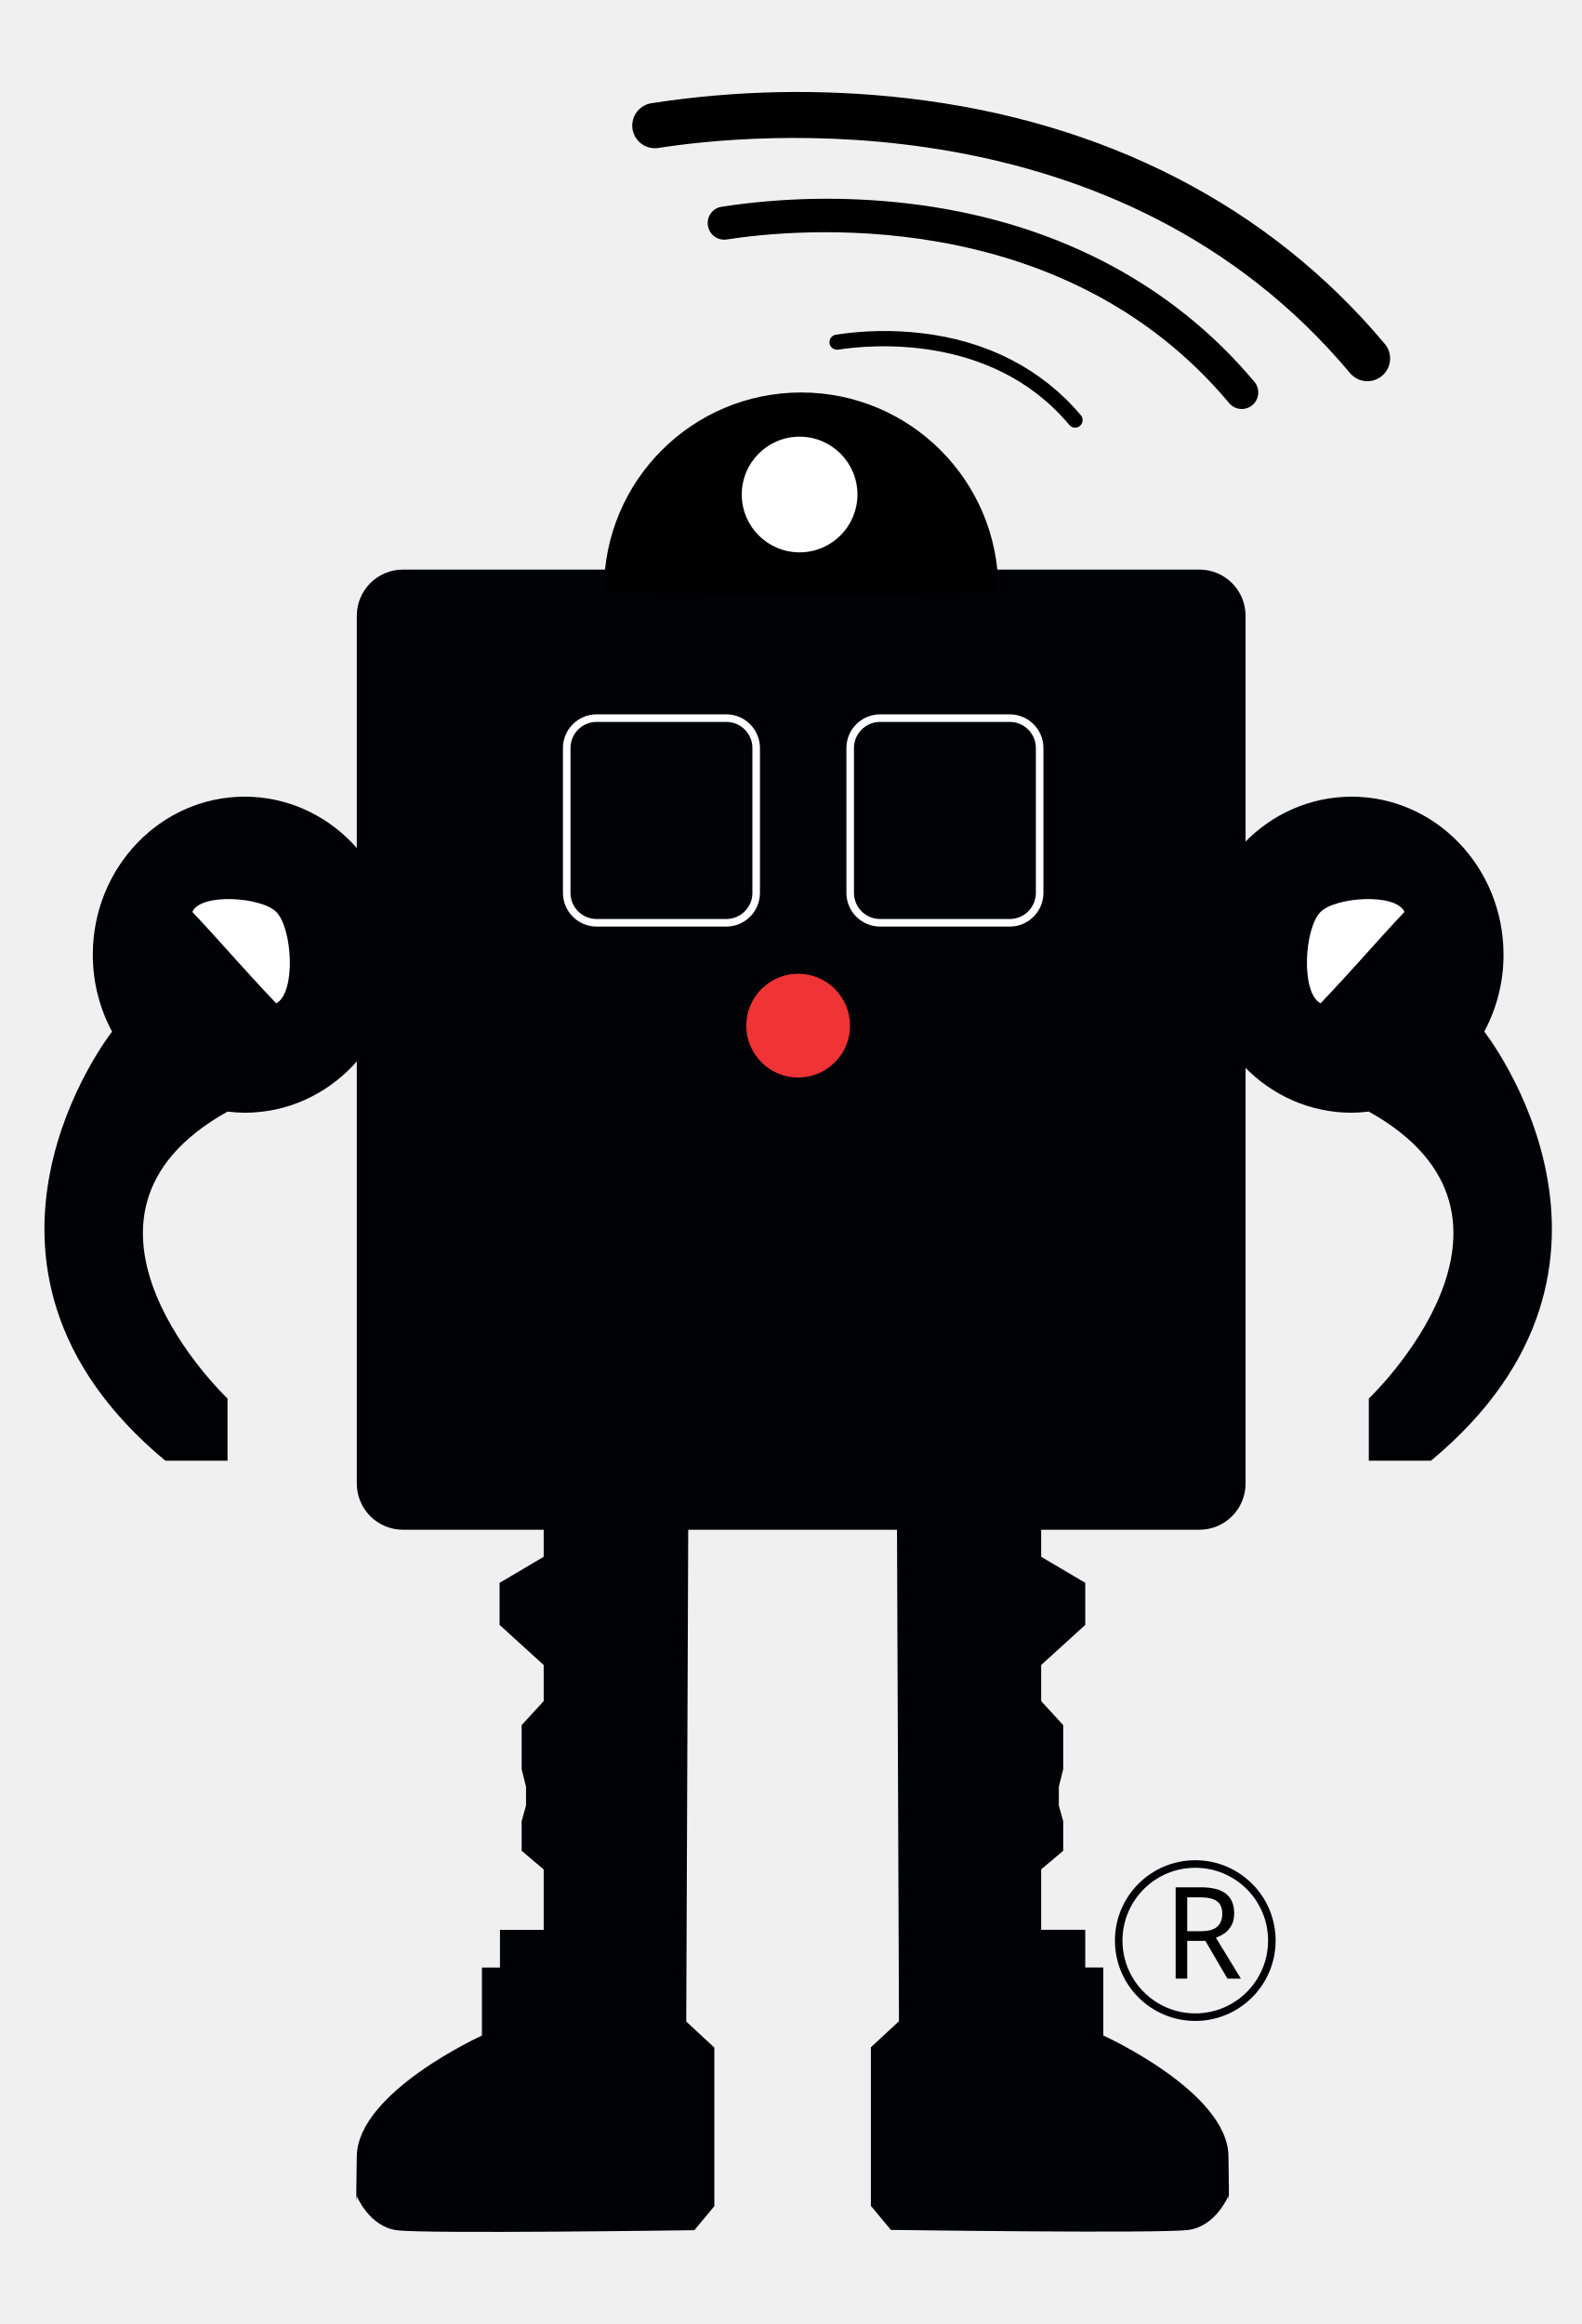
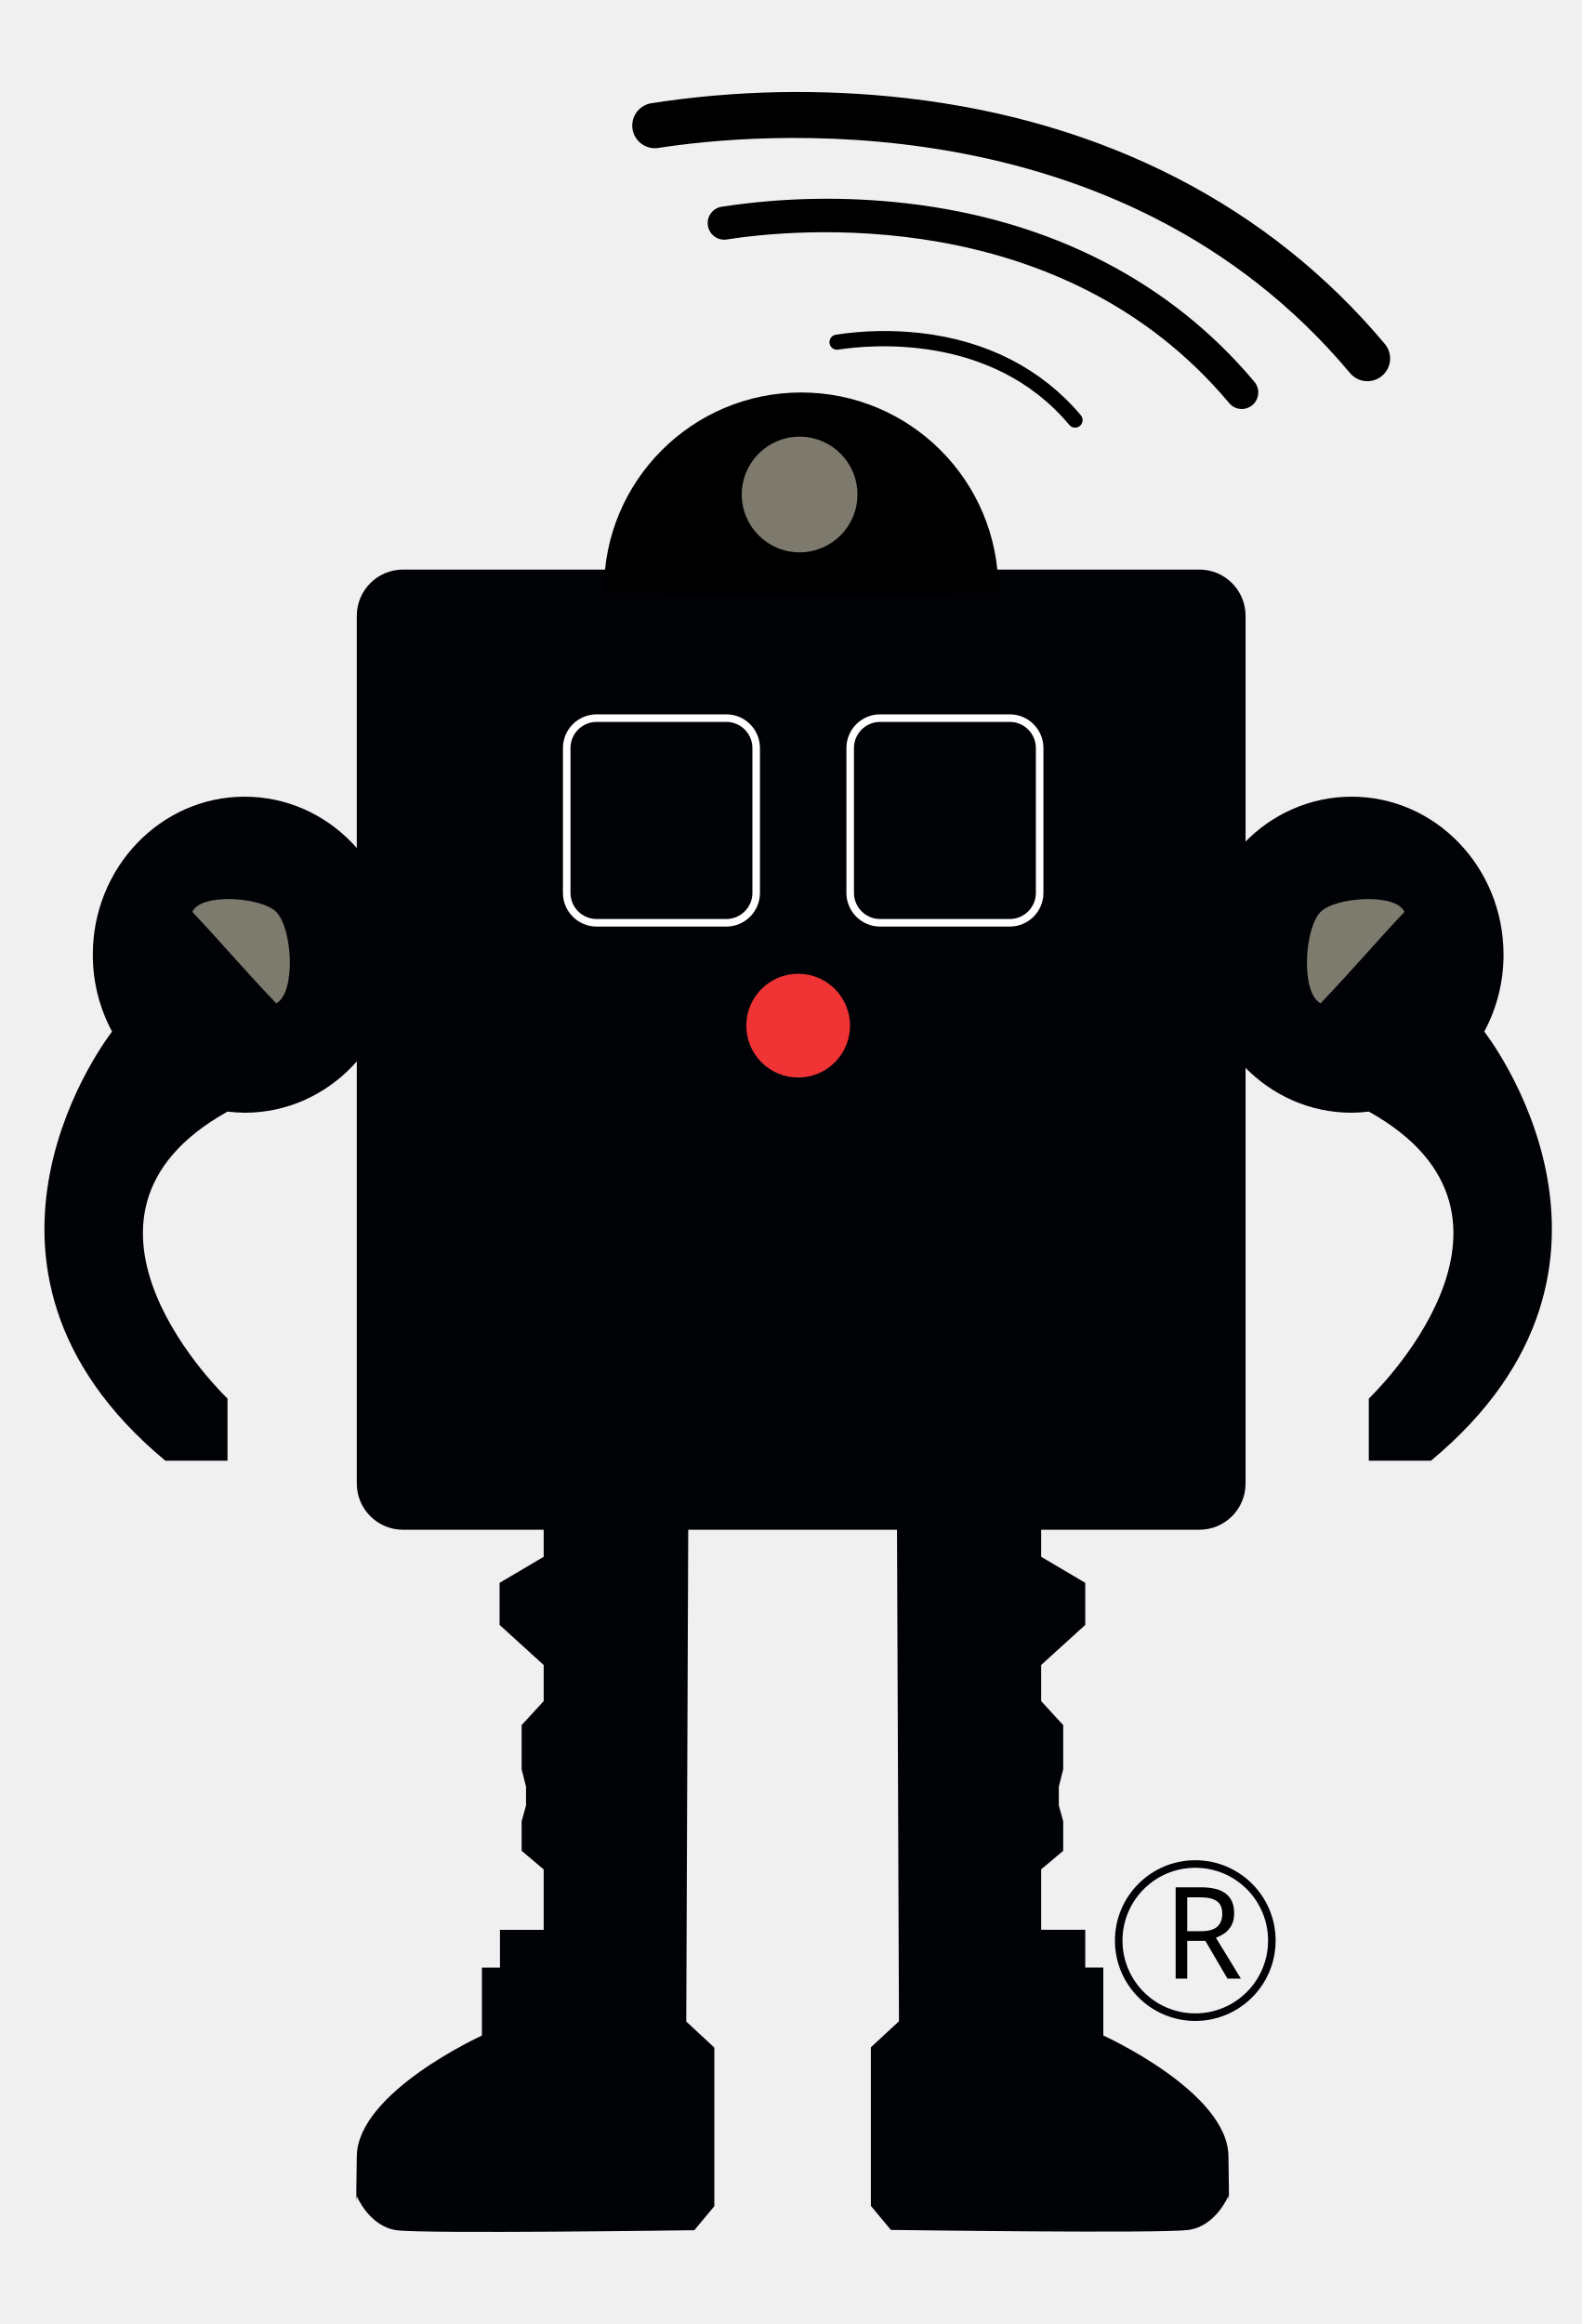
<svg xmlns="http://www.w3.org/2000/svg" viewBox="0 0 209.48 307.73">
  <defs>
-     <style>.cls-1{fill:#000206;}.cls-2,.cls-4{fill:none;}.cls-2{stroke:#fff;}.cls-2,.cls-4,.cls-6{stroke-miterlimit:10;}.cls-3{fill:#f03335;}.cls-4{stroke:#000206;}.cls-5{font-size:16.93px;font-family:MyriadPro-Regular, Myriad Pro;}.cls-6{stroke:#000;}.cls-7{fill:white;}</style>
+     <style>.cls-1{fill:#000206;}.cls-2,.cls-4{fill:none;}.cls-2{stroke:#fff;}.cls-2,.cls-4,.cls-6{stroke-miterlimit:10;}.cls-3{fill:#f03335;}.cls-4{stroke:#000206;}.cls-5{font-size:16.93px;font-family:MyriadPro-Regular, Myriad Pro;}.cls-6{stroke:#000;}.cls-7{fill:rgba(178, 173, 154, .7);}</style>
  </defs>
  <g id="base">
    <rect class="cls-1" x="47.25" y="75.42" width="117.7" height="127.14" rx="6.12" ry="6.12" />
    <rect class="cls-2" x="75.05" y="95.09" width="25.09" height="27.1" rx="3.96" ry="3.96" />
    <rect class="cls-2" x="112.59" y="95.09" width="25.09" height="27.1" rx="3.96" ry="3.96" />
    <circle class="cls-3" cx="105.7" cy="135.81" r="6.87" />
  </g>
  <g id="Layer_4" data-name="Layer 4">
    <path class="cls-1" d="M32.4,105.49c-11.11,0-20.11,9.37-20.11,20.93a21.48,21.48,0,0,0,2.55,10.18h0s-24.25,30.81,7.06,56.82h8.23v-8.23s-25.21-23.94,0-38h0a19.48,19.48,0,0,0,2.29.15c11.11,0,20.11-9.37,20.11-20.93S43.51,105.49,32.4,105.49Z" />
    <path class="cls-1" d="M179,105.49c11.11,0,20.11,9.37,20.11,20.93a21.48,21.48,0,0,1-2.55,10.18h0s24.25,30.81-7.06,56.82h-8.23v-8.23s25.21-23.94,0-38h0a19.48,19.48,0,0,1-2.29.15c-11.11,0-20.11-9.37-20.11-20.93S167.89,105.49,179,105.49Z" />
    <path class="cls-1" d="M72,200.57v5.57l-5.84,3.45v5.57L72,220.47v4.78l-2.92,3.18v5.84l.58,2.31v2.49l-.58,2.09v3.91L72,247.54v8H66.21v5H63.82v9S47.4,277,47.25,285.49s0,5.31,0,5.31,1.64,4,5.26,4.51,39.44,0,39.44,0l2.65-3.18v-21l-3.72-3.45.27-67.14Z" />
    <path class="cls-1" d="M137.88,200.57v5.57l5.84,3.45v5.57l-5.84,5.31v4.78l2.92,3.18v5.84l-.58,2.31v2.49l.58,2.09v3.91l-2.92,2.46v8h5.84v5h2.39v9s16.42,7.43,16.57,15.92,0,5.31,0,5.31-1.64,4-5.26,4.51-39.44,0-39.44,0l-2.65-3.18v-21l3.72-3.45-.27-67.14Z" />
    <circle class="cls-4" cx="158.29" cy="256.96" r="10.14" />
    <text class="cls-5" transform="translate(154.05 262)">R</text>
    <path class="cls-6" d="M131.71,78.08c-21.05.5-40.45.16-51.22,0a25.61,25.61,0,0,1,51.22,0Z" />
    <circle class="cls-7" cx="105.89" cy="65.48" r="7.66" />
    <path d="M178.81,49.43C148.12,12.77,99.28,17.7,87.19,19.59a3,3,0,0,1-3.39-2.31v0a3,3,0,0,1,2.44-3.61A127,127,0,0,1,120.06,13c26.17,3,48,14.25,63.32,32.53a3,3,0,0,1-.45,4.31h0A3,3,0,0,1,178.81,49.43Z" />
    <path d="M162.79,53.39C140.5,26.76,105,30.34,96.24,31.71A2.18,2.18,0,0,1,93.77,30h0a2.18,2.18,0,0,1,1.77-2.62,92.26,92.26,0,0,1,24.58-.45c19,2.2,34.87,10.35,46,23.63a2.19,2.19,0,0,1-.33,3.13h0A2.17,2.17,0,0,1,162.79,53.39Z" />
    <path d="M141.61,56.27C131.36,44,115,45.67,111,46.3a1,1,0,0,1-1.13-.77h0a1,1,0,0,1,.81-1.21,42.42,42.42,0,0,1,11.3-.21c8.74,1,16,4.76,21.15,10.87a1,1,0,0,1-.15,1.44h0A1,1,0,0,1,141.61,56.27Z" />
    <path class="cls-7" d="M174.88,120.75c-2.14,2.15-2.66,10.67,0,12.11,4.75-5,7.32-8.1,11.11-12.11C184.87,118.2,176.84,118.78,174.88,120.75Z" />
    <path class="cls-7" d="M36.58,120.75c2.14,2.15,2.66,10.67,0,12.11-4.75-5-7.32-8.1-11.11-12.11C26.59,118.2,34.63,118.78,36.58,120.75Z" />
  </g>
</svg>
